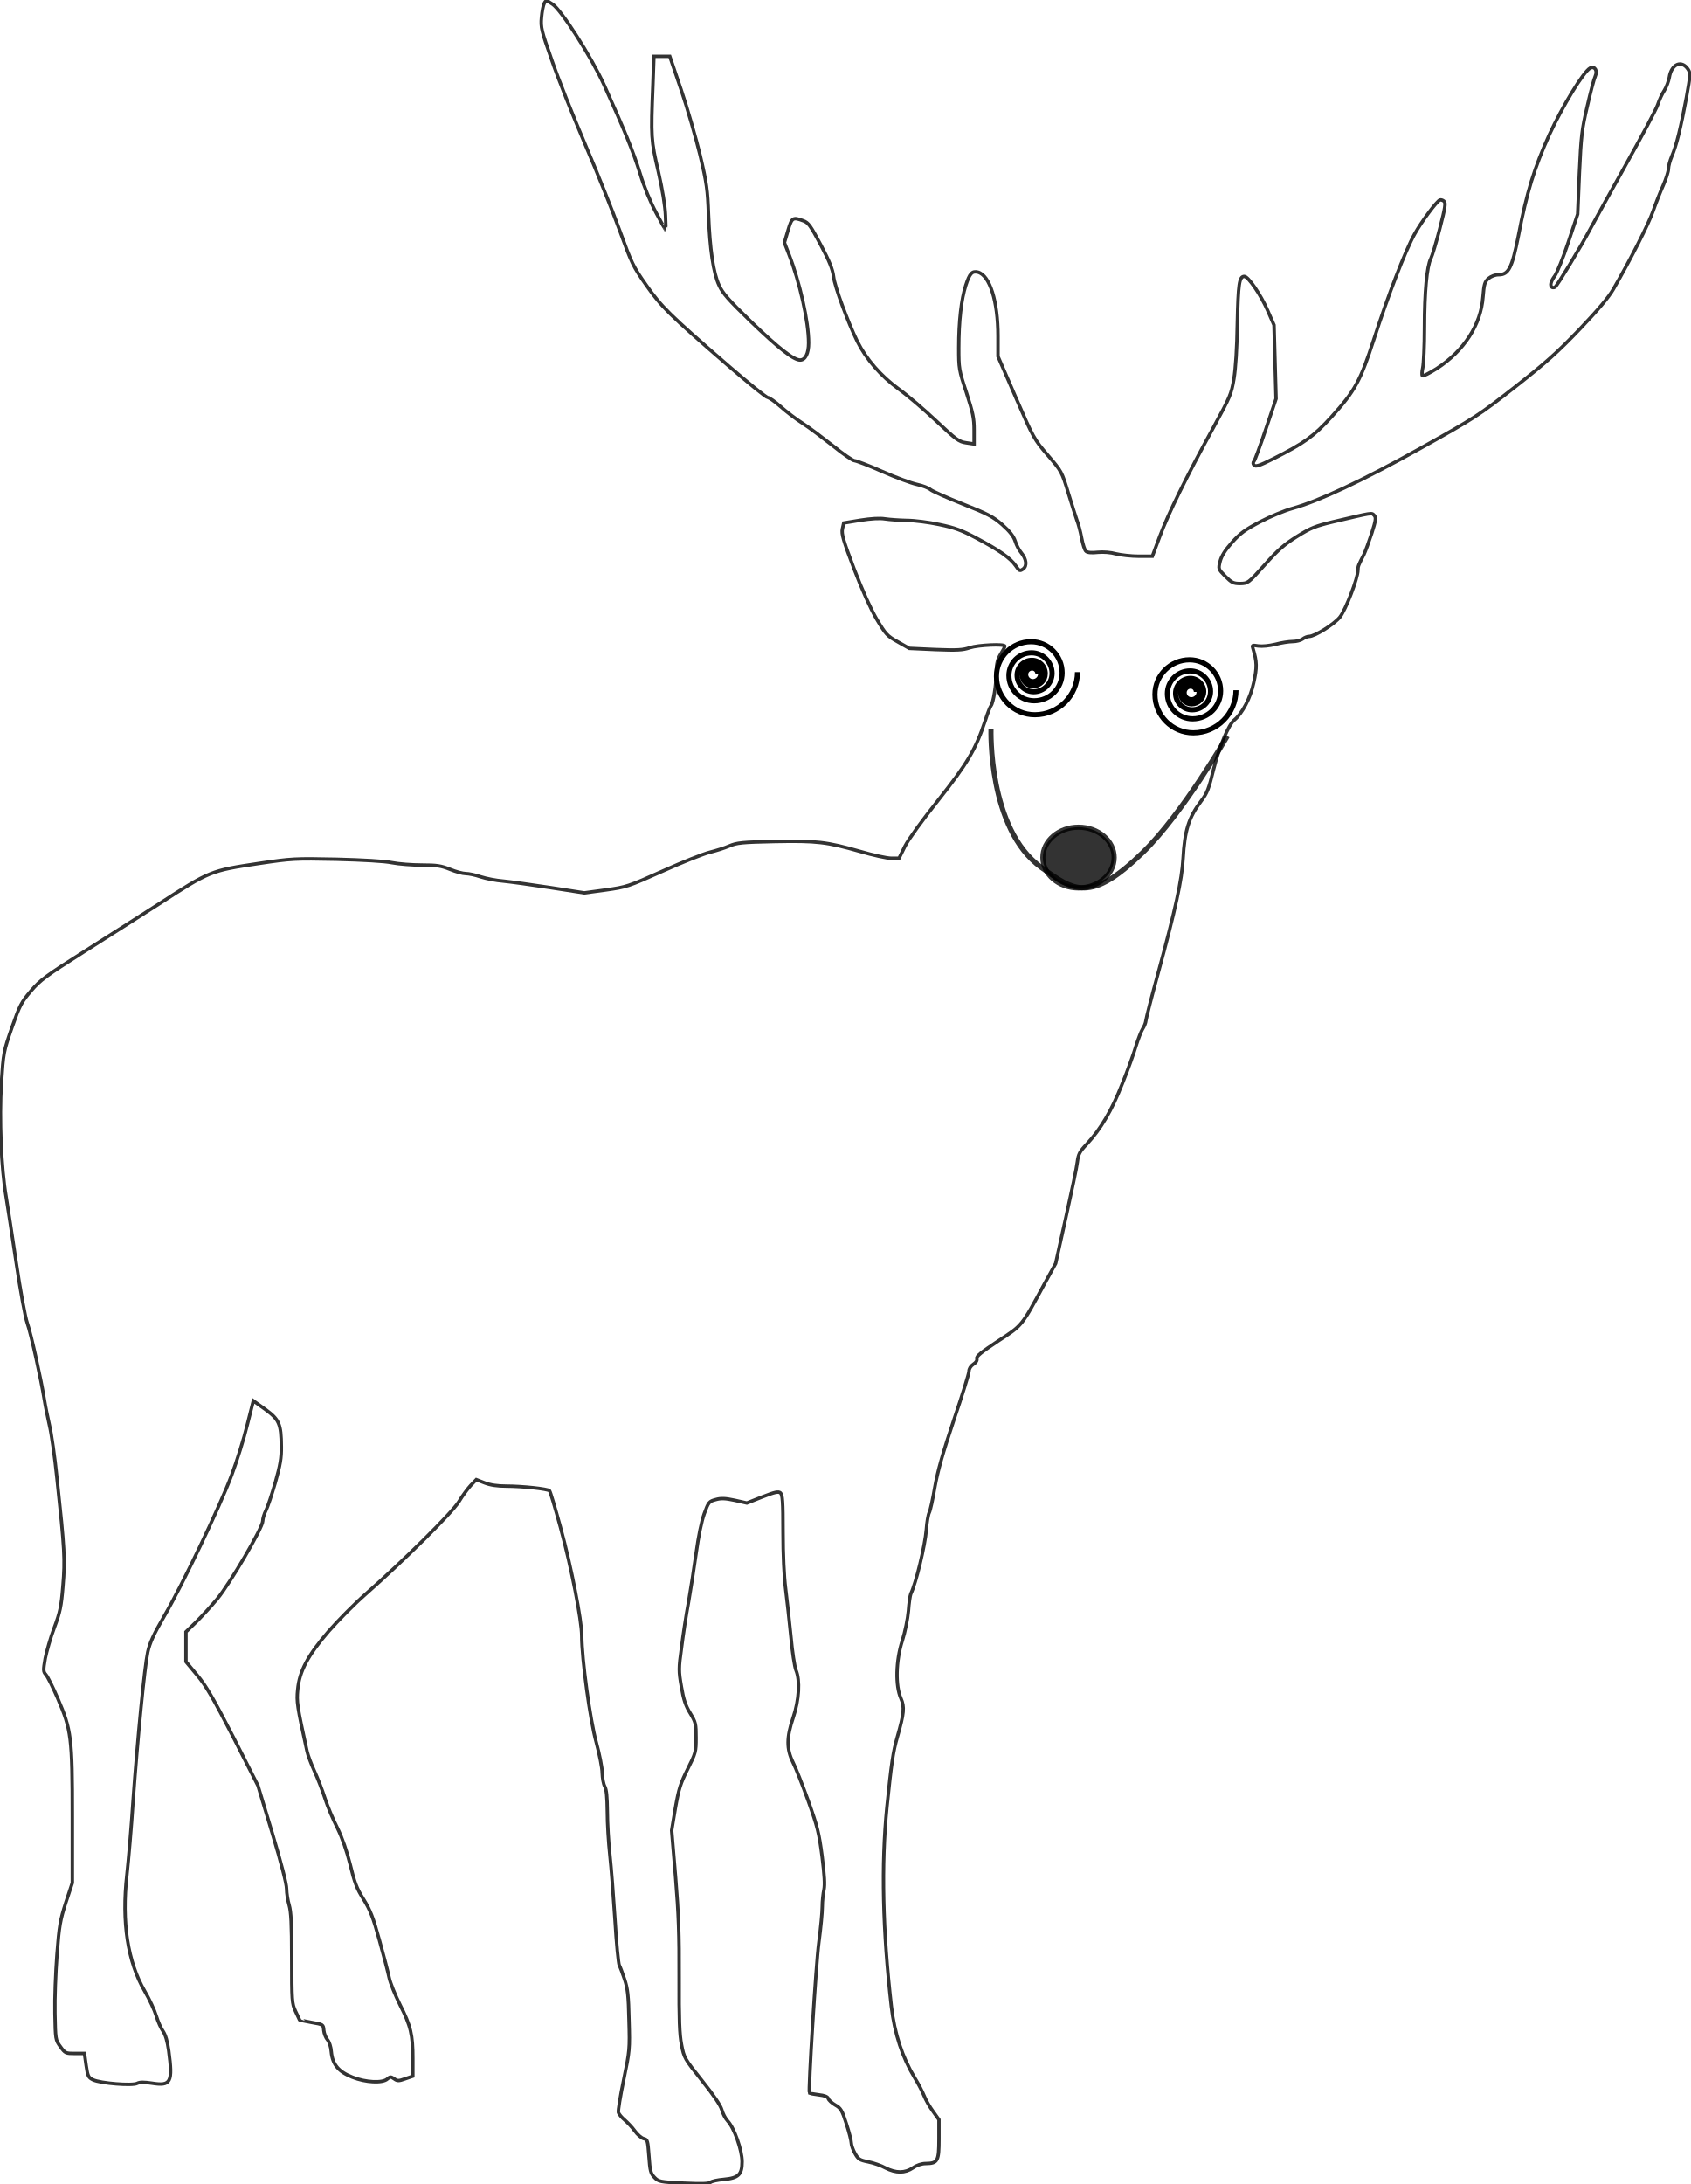
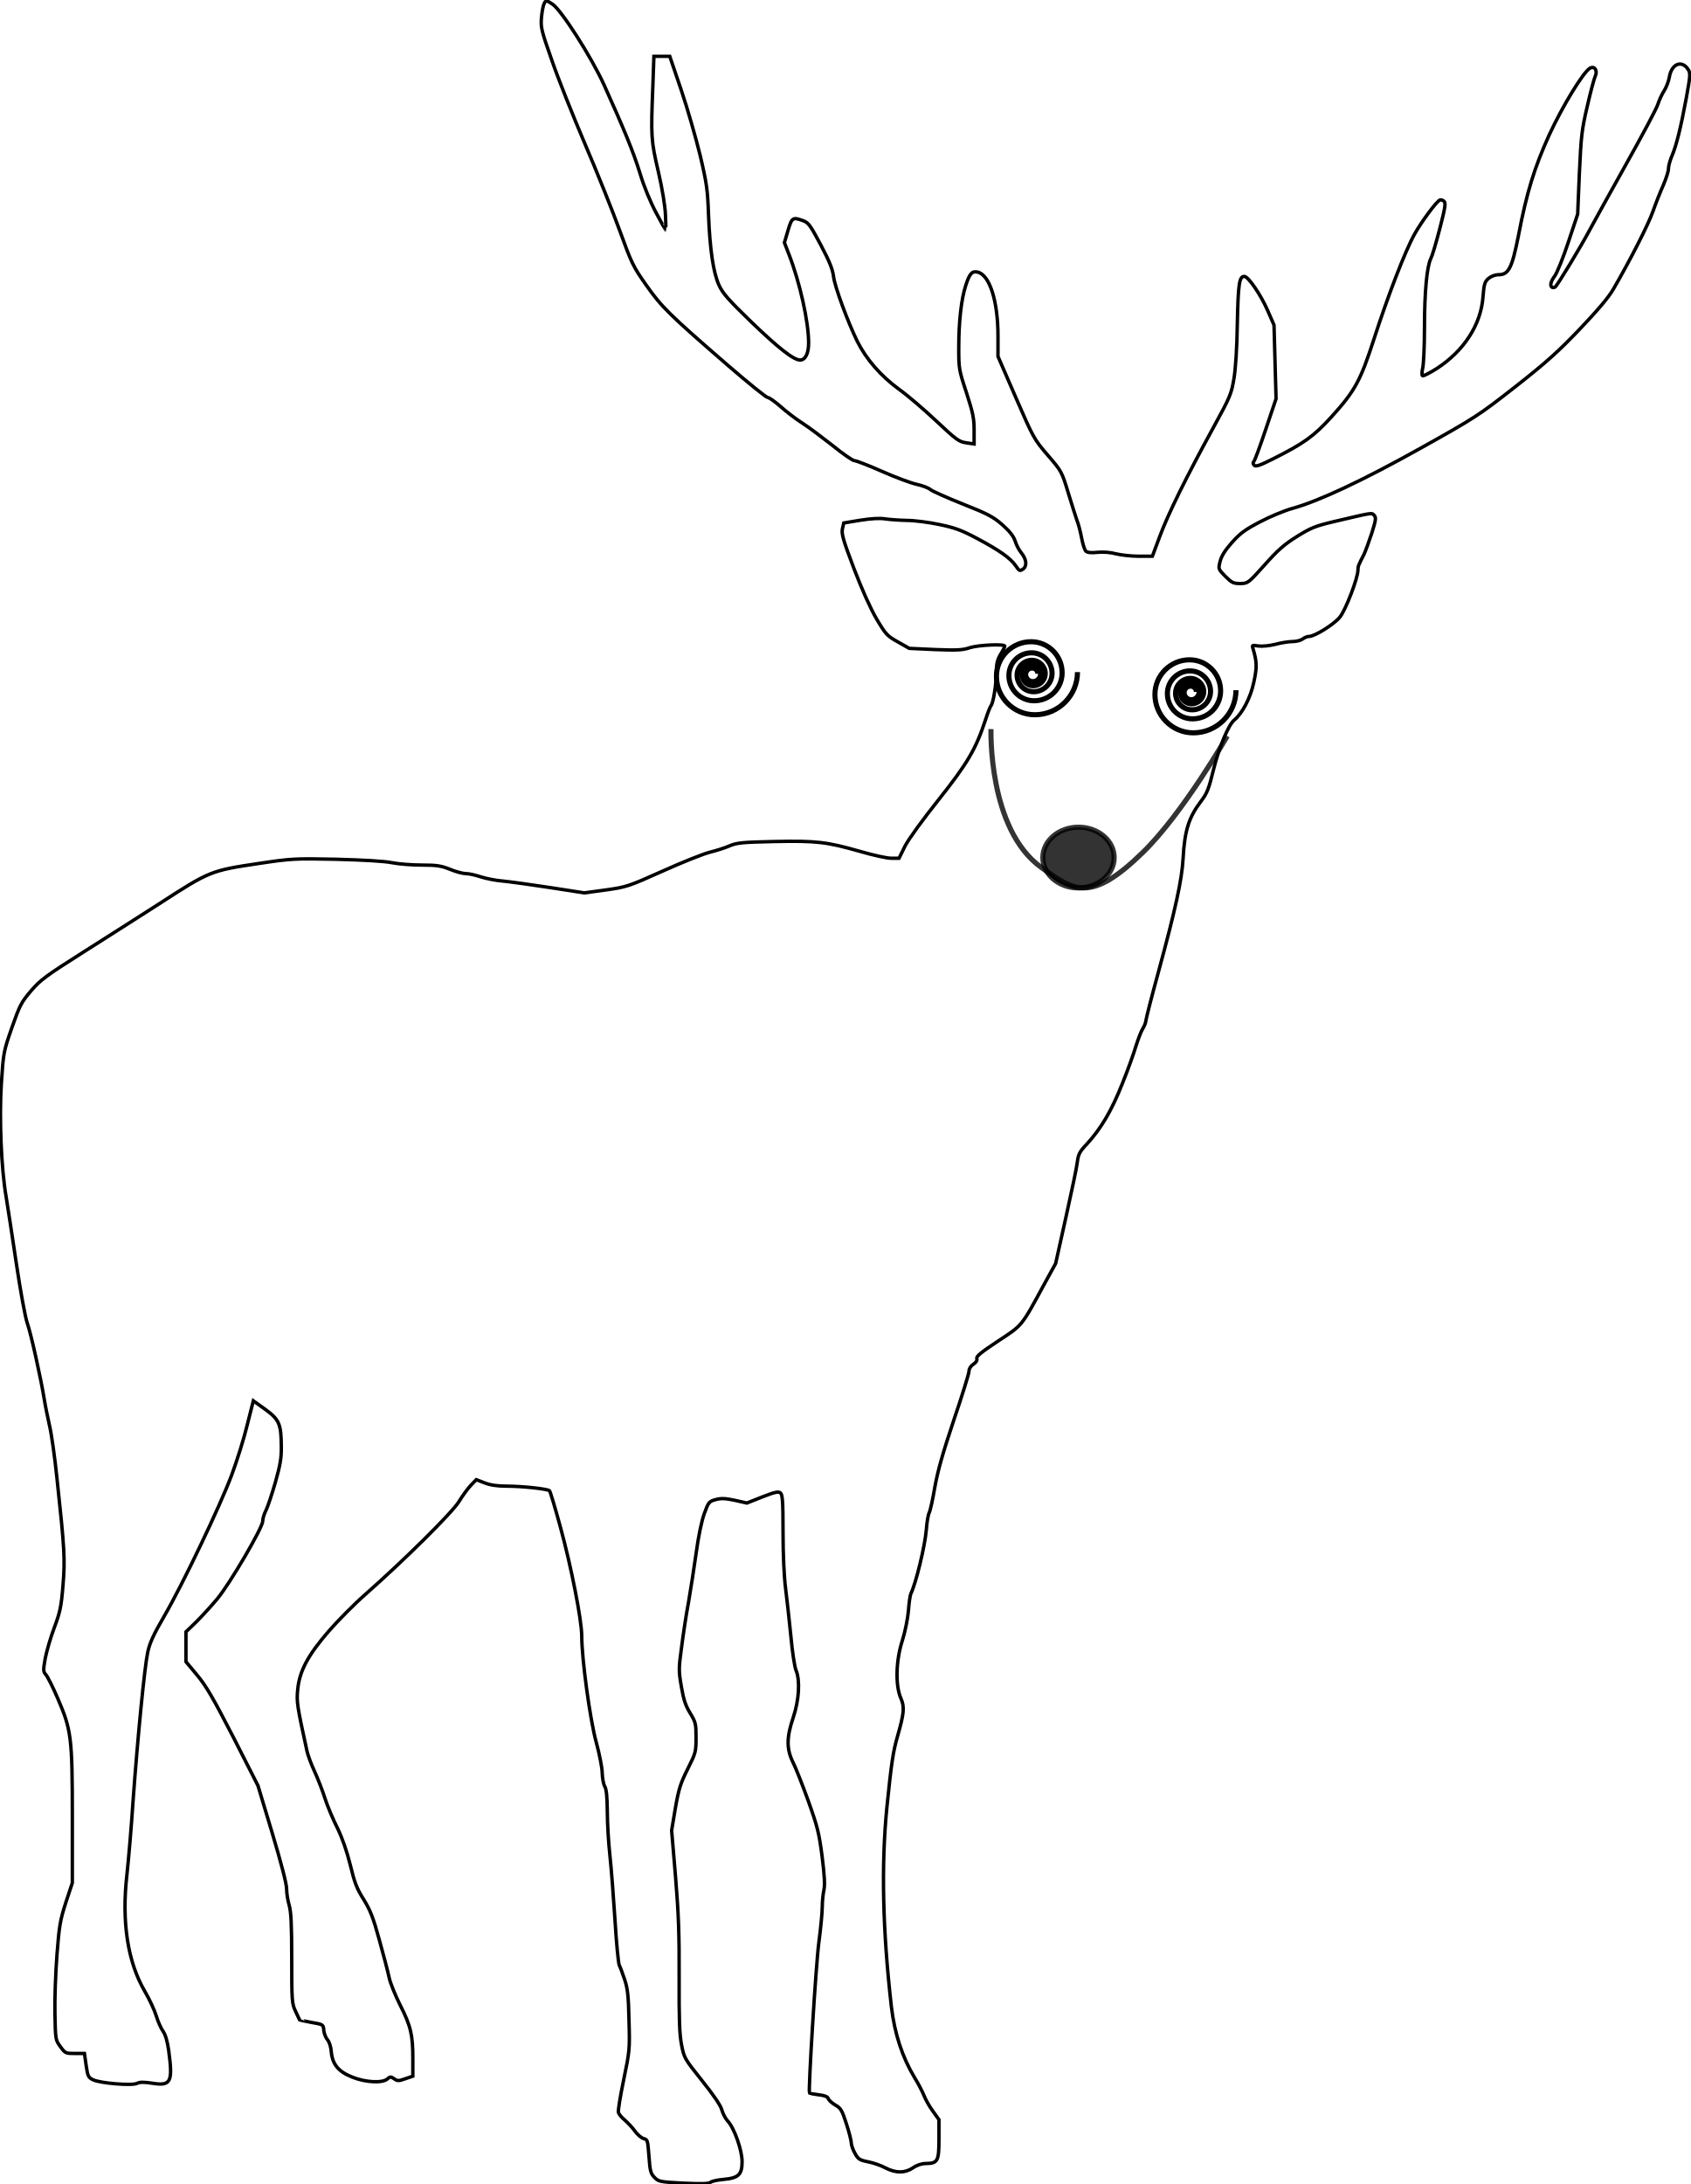
<svg xmlns="http://www.w3.org/2000/svg" version="1.1" id="Слой_1" x="0px" y="0px" viewBox="0 0 991 1280" style="enable-background:new 0 0 991 1280;" xml:space="preserve">
  <style type="text/css">
- 	.st0{fill-opacity:0;stroke:#000000;stroke-width:20;stroke-opacity:0.8;}
+ 	.st0{fill-opacity:0;fill:none;stroke:#000000;stroke-width:20;stroke-opacity:1;}
	.st1{fill-opacity:0.8;stroke:#000000;stroke-width:3;stroke-miterlimit:10;stroke-opacity:0.8;}
	.st2{fill:none;stroke:#000000;stroke-width:3;stroke-miterlimit:10;stroke-opacity:0.8;}
	.st3{fill:none;}
- 	.st4{fill:none;stroke:#000000;stroke-width:3;}
- 
- 
+ 	.st4, .st5 {
+ 		fill:none;stroke:#000000;
+ 		stroke-width:3;
+ 	}
+ 	.st4{
+ 		transform-origin: 61.15% 30.9%;
+ 		animation: rotateEyes 2s 0s infinite normal linear forwards;
+ 	}
+ 	.st5 {
+ 		transform-origin: 70.5% 31.75%;
+ 		animation: rotateEyes 2s 0s infinite normal linear forwards;
+ 	}
+ 	@keyframes rotateEyes {
+ 		0% {
+ 			stroke: #000;
+ 			transform: rotate(0deg) scale(1);
+ 		}
+ 		50% {
+ 			stroke: #000;
+ 			transform: rotate(180deg) scale(1.2);
+ 		}
+ 		100% {
+ 			stroke: #000;
+ 			transform: rotate(360deg) scale(1);
+ 		}
+ 	}
</style>
  <g transform="translate(0,1280) scale(0.1,-0.1)">
    <path class="st0" d="M3190,12780c-6-11-13-48-16-83c-5-57-1-75,60-248c35-103,124-326,196-495c73-170,164-399,204-509   c68-187,77-207,154-316c90-128,132-170,482-473c118-102,222-186,231-186c8,0,42-24,75-53c32-29,91-74,129-98c39-25,118-85,178-132   c59-48,116-87,126-87s83-28,162-63s171-69,204-76s69-21,80-31c11-9,96-47,189-84c147-58,178-75,231-121c44-39,66-67,76-97   c7-23,23-53,35-67c31-38,36-78,11-96c-19-13-22-12-43,19c-31,45-96,91-228,161c-90,48-129,62-220,81c-61,13-147,24-191,24   c-44,1-101,5-127,9c-31,5-81,2-145-8l-97-16l-8-35c-6-29,5-67,68-233c47-123,97-234,132-294c54-91,62-100,125-135l67-38l153-7   c128-5,162-3,202,11c49,16,205,23,205,9c0-5-11-26-25-48c-19-32-24-54-25-106c0-70-17-177-31-195c-5-6-20-44-33-85   c-56-170-105-253-274-466c-94-118-176-231-197-272l-35-71h-46c-25,0-107,18-182,40c-197,56-254,63-502,58c-191-4-220-7-265-26   c-27-12-79-28-115-37s-160-58-275-110c-203-91-214-94-335-111l-125-17l-200,31c-110,17-234,34-275,38c-41,3-101,15-132,25   c-32,11-71,19-88,19s-58,11-92,25c-52,21-78,25-165,25c-57,0-136,6-176,14c-44,9-170,16-326,20c-243,5-262,4-450-24   c-287-43-290-44-591-239c-107-69-306-195-441-281c-218-138-252-163-307-227c-57-67-66-84-112-215c-49-141-50-145-62-329   c-13-204-1-495,28-664c8-49,35-223,59-385s53-322,65-355c22-62,81-330,100-449c6-38,20-105,30-150c11-44,31-184,44-311   c45-419,48-475,35-629c-10-123-17-155-51-246c-22-58-45-139-53-180c-12-69-12-77,4-95c10-11,41-73,69-138c80-185,86-229,86-692   v-390l-38-115c-33-103-39-135-52-305c-8-104-14-260-12-345c3-153,3-156,32-195c28-39,31-40,85-40h56l10-70c9-63,13-71,40-84   c43-21,232-36,259-21c16,8,39,8,86,1c112-18,124,4,99,190c-8,57-19,93-33,114c-12,16-30,57-40,90s-40,98-67,144   c-100,171-137,405-105,684c9,83,26,278,36,432c27,373,67,783,86,872c12,55,34,103,96,210c109,187,327,644,396,828   c31,83,72,214,91,293l36,142l70-50c82-60,93-85,94-218c1-67-6-107-35-210c-20-70-45-144-55-164c-11-21-19-49-19-63   c0-38-192-366-266-455c-34-41-90-102-123-135l-61-59v-88v-87l65-78c53-63,94-134,212-363l145-285l84-279c53-177,84-297,84-326   c0-26,7-69,15-96c11-38,15-108,15-311c0-250,1-265,22-310c13-27,23-49,24-51c0-1,32-8,70-15c69-12,69-12,72-47c2-19,12-44,22-55   c10-12,20-41,22-71c7-73,42-116,124-148c77-31,177-36,205-10c16,14,20,14,39,1c19-14,27-14,66,0l44,15v103c0,139-12,191-75,315   c-29,58-58,130-64,160s-32,129-57,219c-37,135-54,177-93,240c-40,63-53,98-78,202c-21,83-46,155-75,215c-25,49-58,127-73,174   s-43,119-62,160s-38,93-43,115c-59,270-62,291-55,362c10,108,59,201,182,343c55,63,151,160,214,215c228,201,508,478,549,544   c21,35,53,78,70,96l32,33l49-19c33-13,75-19,127-19c92,0,242-16,253-27c5-5,33-100,64-213c64-234,125-546,125-638   c0-134,49-493,85-623c19-70,35-151,35-180c1-30,7-65,15-79c10-18,14-60,15-148c0-68,7-182,15-255s21-243,30-380   c8-136,20-255,25-265c5-9,19-46,31-82c18-54,23-95,26-240c5-171,4-179-31-349c-20-96-34-182-31-192s20-30,37-44c17-15,44-43,59-64   s38-41,52-45c23-5,24-11,31-103c6-86,10-101,32-124c24-25,31-27,170-34c106-5,149-4,159,5c8,7,43,14,77,17c87,8,108,28,108,104   c0,67-46,198-85,239c-13,14-28,43-34,65c-7,26-48,86-116,171c-103,129-105,133-120,210c-12,62-15,146-14,394c1,252-3,370-21,589   l-23,273l22,132c20,113,30,144,72,228c47,94,49,100,49,184c0,81-2,90-34,143c-27,44-39,79-52,156c-16,92-16,106,1,229   c9,72,27,192,41,266c13,74,33,205,45,290c13,95,31,183,47,228c25,69,29,73,67,83c31,9,56,8,112-4l71-16l91,36c74,29,94,33,106,23   s15-49,15-229c0-133,6-261,15-331c8-63,22-189,31-280c8-90,22-180,30-199c25-59,18-175-16-276c-40-118-40-185-2-263   c16-31,56-133,90-227c54-151,63-187,81-325c14-112,17-166,11-195c-5-22-10-67-10-99c0-33-9-127-20-210c-17-125-63-874-55-884   c1-1,25-5,53-9c36-4,53-11,57-22c3-10,21-26,41-38c32-18,40-30,65-109c16-49,29-100,29-113s10-41,22-62c19-34,27-39,77-49   c31-6,77-22,102-36c61-31,114-31,161,1c23,16,51,25,75,25c70,1,77,14,77,144v113l-35,49c-20,27-43,68-52,91c-9,22-33,70-55,105   c-73,121-118,258-137,418c-51,447-60,827-26,1170c26,255,36,323,61,410c40,140,43,175,21,226c-33,74-30,220,8,338   c16,50,32,129,36,175c3,46,10,91,14,100c30,61,83,280,91,376c3,44,11,89,17,100s21,79,33,150c17,95,47,201,111,392   c49,144,89,273,89,286c0,15,10,31,25,41c17,11,24,23,21,34c-4,13,26,37,124,102c145,95,136,84,272,335l66,120l60,270   c33,149,64,294,67,324c6,47,14,62,55,105c83,90,146,196,208,353c33,81,69,182,81,223c13,41,30,86,39,100s18,35,19,48   c1,12,33,138,72,280c102,374,139,546,146,670c9,164,33,241,105,336c36,47,46,73,74,188c33,131,87,260,121,288c48,40,95,130,114,219   c20,90,19,122-4,199c-7,21-6,22,31,16c24-3,64,1,101,10c33,9,79,16,100,16c22,0,48,7,59,15c10,8,27,15,37,15c34,0,147,71,181,113   s106,229,106,276c0,22,3,29,35,91c9,19,30,76,46,125c25,79,26,92,14,105c-16,16-5,17-240-38c-105-25-132-36-212-86   c-74-46-113-80-190-167c-97-108-98-108-143-109c-41,0-50,5-88,43c-41,42-41,42-30,87c8,31,29,65,69,110c48,54,76,75,166,122   c59,31,144,66,188,78c155,43,410,162,752,353c322,180,339,191,555,360c181,142,252,206,379,339c104,109,169,186,196,233   c101,174,206,381,233,458c16,46,43,114,60,152c16,37,30,80,30,95c0,16,9,49,20,75c27,62,53,170,85,342c24,133,25,144,10,167   c-38,57-98,31-110-48c-4-22-17-57-29-76c-13-19-30-57-39-84s-93-184-186-350c-92-165-188-337-211-381c-57-107-191-328-204-337   c-5-4-14-4-18-2c-14,9-8,35,16,67c13,18,49,106,79,197l55,165l10,240c10,217,14,254,46,391c19,83,40,163,47,177c15,33-3,62-30,48   c-39-21-162-223-240-392c-87-193-131-333-181-594c-37-186-57-225-115-225c-21,0-44-9-60-22c-22-20-26-33-32-108   c-12-163-111-316-271-420c-43-27-80-46-84-42s-3,25,2,47s10,127,10,234c0,209,14,359,37,405c8,15,32,95,53,177   c32,124,36,150,24,160c-7,6-18,9-23,7c-19-6-109-128-149-200c-55-98-157-364-238-615c-79-244-111-304-250-457   c-103-113-160-154-341-245c-80-40-103-48-112-37c-7,8-7,16-1,22s37,91,70,189l60,178l-6,216l-6,216l-38,87c-40,91-113,198-136,198   c-30,0-36-44-41-274c-2-145-10-266-20-326c-15-89-22-106-120-285c-159-290-266-508-314-637l-44-118h-80c-44,0-104,7-133,14   c-32,9-74,12-107,9c-35-4-60-2-69,6c-8,6-19,42-26,79s-19,83-27,102c-7,20-30,92-51,161c-38,125-39,127-120,221   c-80,93-85,102-187,337l-105,242v119c0,204-48,357-118,375c-34,8-48-7-71-78c-26-80-41-210-41-366c0-120,1-129,45-262   c38-118,45-150,45-220v-81l-47,7c-42,6-58,18-174,127c-70,66-169,151-221,188c-105,77-190,174-243,280c-54,110-133,322-139,380   c-5,41-24,89-75,185c-60,113-72,130-102,141c-62,23-67,20-90-57l-21-71l26-67c64-164,116-395,116-521c0-61-19-100-50-100   c-38,0-127,70-287,224c-132,128-167,167-188,214c-34,73-54,212-62,417c-5,142-10,180-49,345c-25,102-74,274-111,383l-67,197h-46   h-47l-6-172c-12-300-11-320,32-504c24-105,40-202,42-257c2-48,3-87,2-87s-27,46-57,103c-34,64-71,153-95,233   c-39,126-94,259-209,514c-74,164-253,444-304,476C3201,12800,3201,12800,3190,12780z" />
  </g>
  <ellipse class="st1" cx="632.2" cy="502.6" rx="20.9" ry="17.8" />
  <path class="st2" d="M580.9,427.3c0,0-1.9,58.6,29.5,81.1c19.1,13.7,28.8,21.2,59.7-9c23.5-23,49.3-68,49.3-68" />
  <circle class="st3" cx="607.2" cy="393.9" r="14" />
  <circle class="st3" cx="700" cy="404.6" r="14" />
  <path class="st4" d="M631.6,393.9c0,13.8-11.2,25-25,25c-12.4,0-22.5-10.1-22.5-22.5c0-11.2,9.1-20.3,20.3-20.3  c10.1,0,18.2,8.2,18.2,18.2c0,9.1-7.3,16.4-16.4,16.4c-8.2,0-14.8-6.6-14.8-14.8c0-7.3,5.9-13.3,13.3-13.3c6.6,0,12,5.4,12,12  c0,5.9-4.8,10.8-10.8,10.8c-5.3,0-9.7-4.3-9.7-9.7c0-4.8,3.9-8.7,8.7-8.7c4.3,0,7.8,3.5,7.8,7.8c0,3.9-3.2,7.1-7.1,7.1  c-3.5,0-6.4-2.8-6.4-6.4c0-3.2,2.6-5.7,5.7-5.7c2.8,0,5.1,2.3,5.1,5.1c0,2.6-2.1,4.6-4.6,4.6c-2.3,0-4.2-1.9-4.2-4.2  c0-2.1,1.7-3.8,3.8-3.8c1.9,0,3.4,1.5,3.4,3.4" />
-   <path class="st4" d="M724.5,404.5c0,13.8-11.2,25-25,25c-12.4,0-22.5-10.1-22.5-22.5c0-11.2,9.1-20.3,20.3-20.3  c10.1,0,18.2,8.2,18.2,18.2c0,9.1-7.3,16.4-16.4,16.4c-8.2,0-14.8-6.6-14.8-14.8c0-7.3,5.9-13.3,13.3-13.3c6.6,0,12,5.4,12,12  c0,5.9-4.8,10.8-10.8,10.8c-5.3,0-9.7-4.3-9.7-9.7c0-4.8,3.9-8.7,8.7-8.7c4.3,0,7.8,3.5,7.8,7.8c0,3.9-3.2,7.1-7.1,7.1  c-3.5,0-6.4-2.8-6.4-6.4c0-3.2,2.6-5.7,5.7-5.7c2.8,0,5.1,2.3,5.1,5.1c0,2.6-2.1,4.6-4.6,4.6c-2.3,0-4.2-1.9-4.2-4.2  c0-2.1,1.7-3.8,3.8-3.8c1.9,0,3.4,1.5,3.4,3.4" />
+   <path class="st5" d="M724.5,404.5c0,13.8-11.2,25-25,25c-12.4,0-22.5-10.1-22.5-22.5c0-11.2,9.1-20.3,20.3-20.3  c10.1,0,18.2,8.2,18.2,18.2c0,9.1-7.3,16.4-16.4,16.4c-8.2,0-14.8-6.6-14.8-14.8c0-7.3,5.9-13.3,13.3-13.3c6.6,0,12,5.4,12,12  c0,5.9-4.8,10.8-10.8,10.8c-5.3,0-9.7-4.3-9.7-9.7c0-4.8,3.9-8.7,8.7-8.7c4.3,0,7.8,3.5,7.8,7.8c0,3.9-3.2,7.1-7.1,7.1  c-3.5,0-6.4-2.8-6.4-6.4c0-3.2,2.6-5.7,5.7-5.7c2.8,0,5.1,2.3,5.1,5.1c0,2.6-2.1,4.6-4.6,4.6c-2.3,0-4.2-1.9-4.2-4.2  c0-2.1,1.7-3.8,3.8-3.8c1.9,0,3.4,1.5,3.4,3.4" />
</svg>
